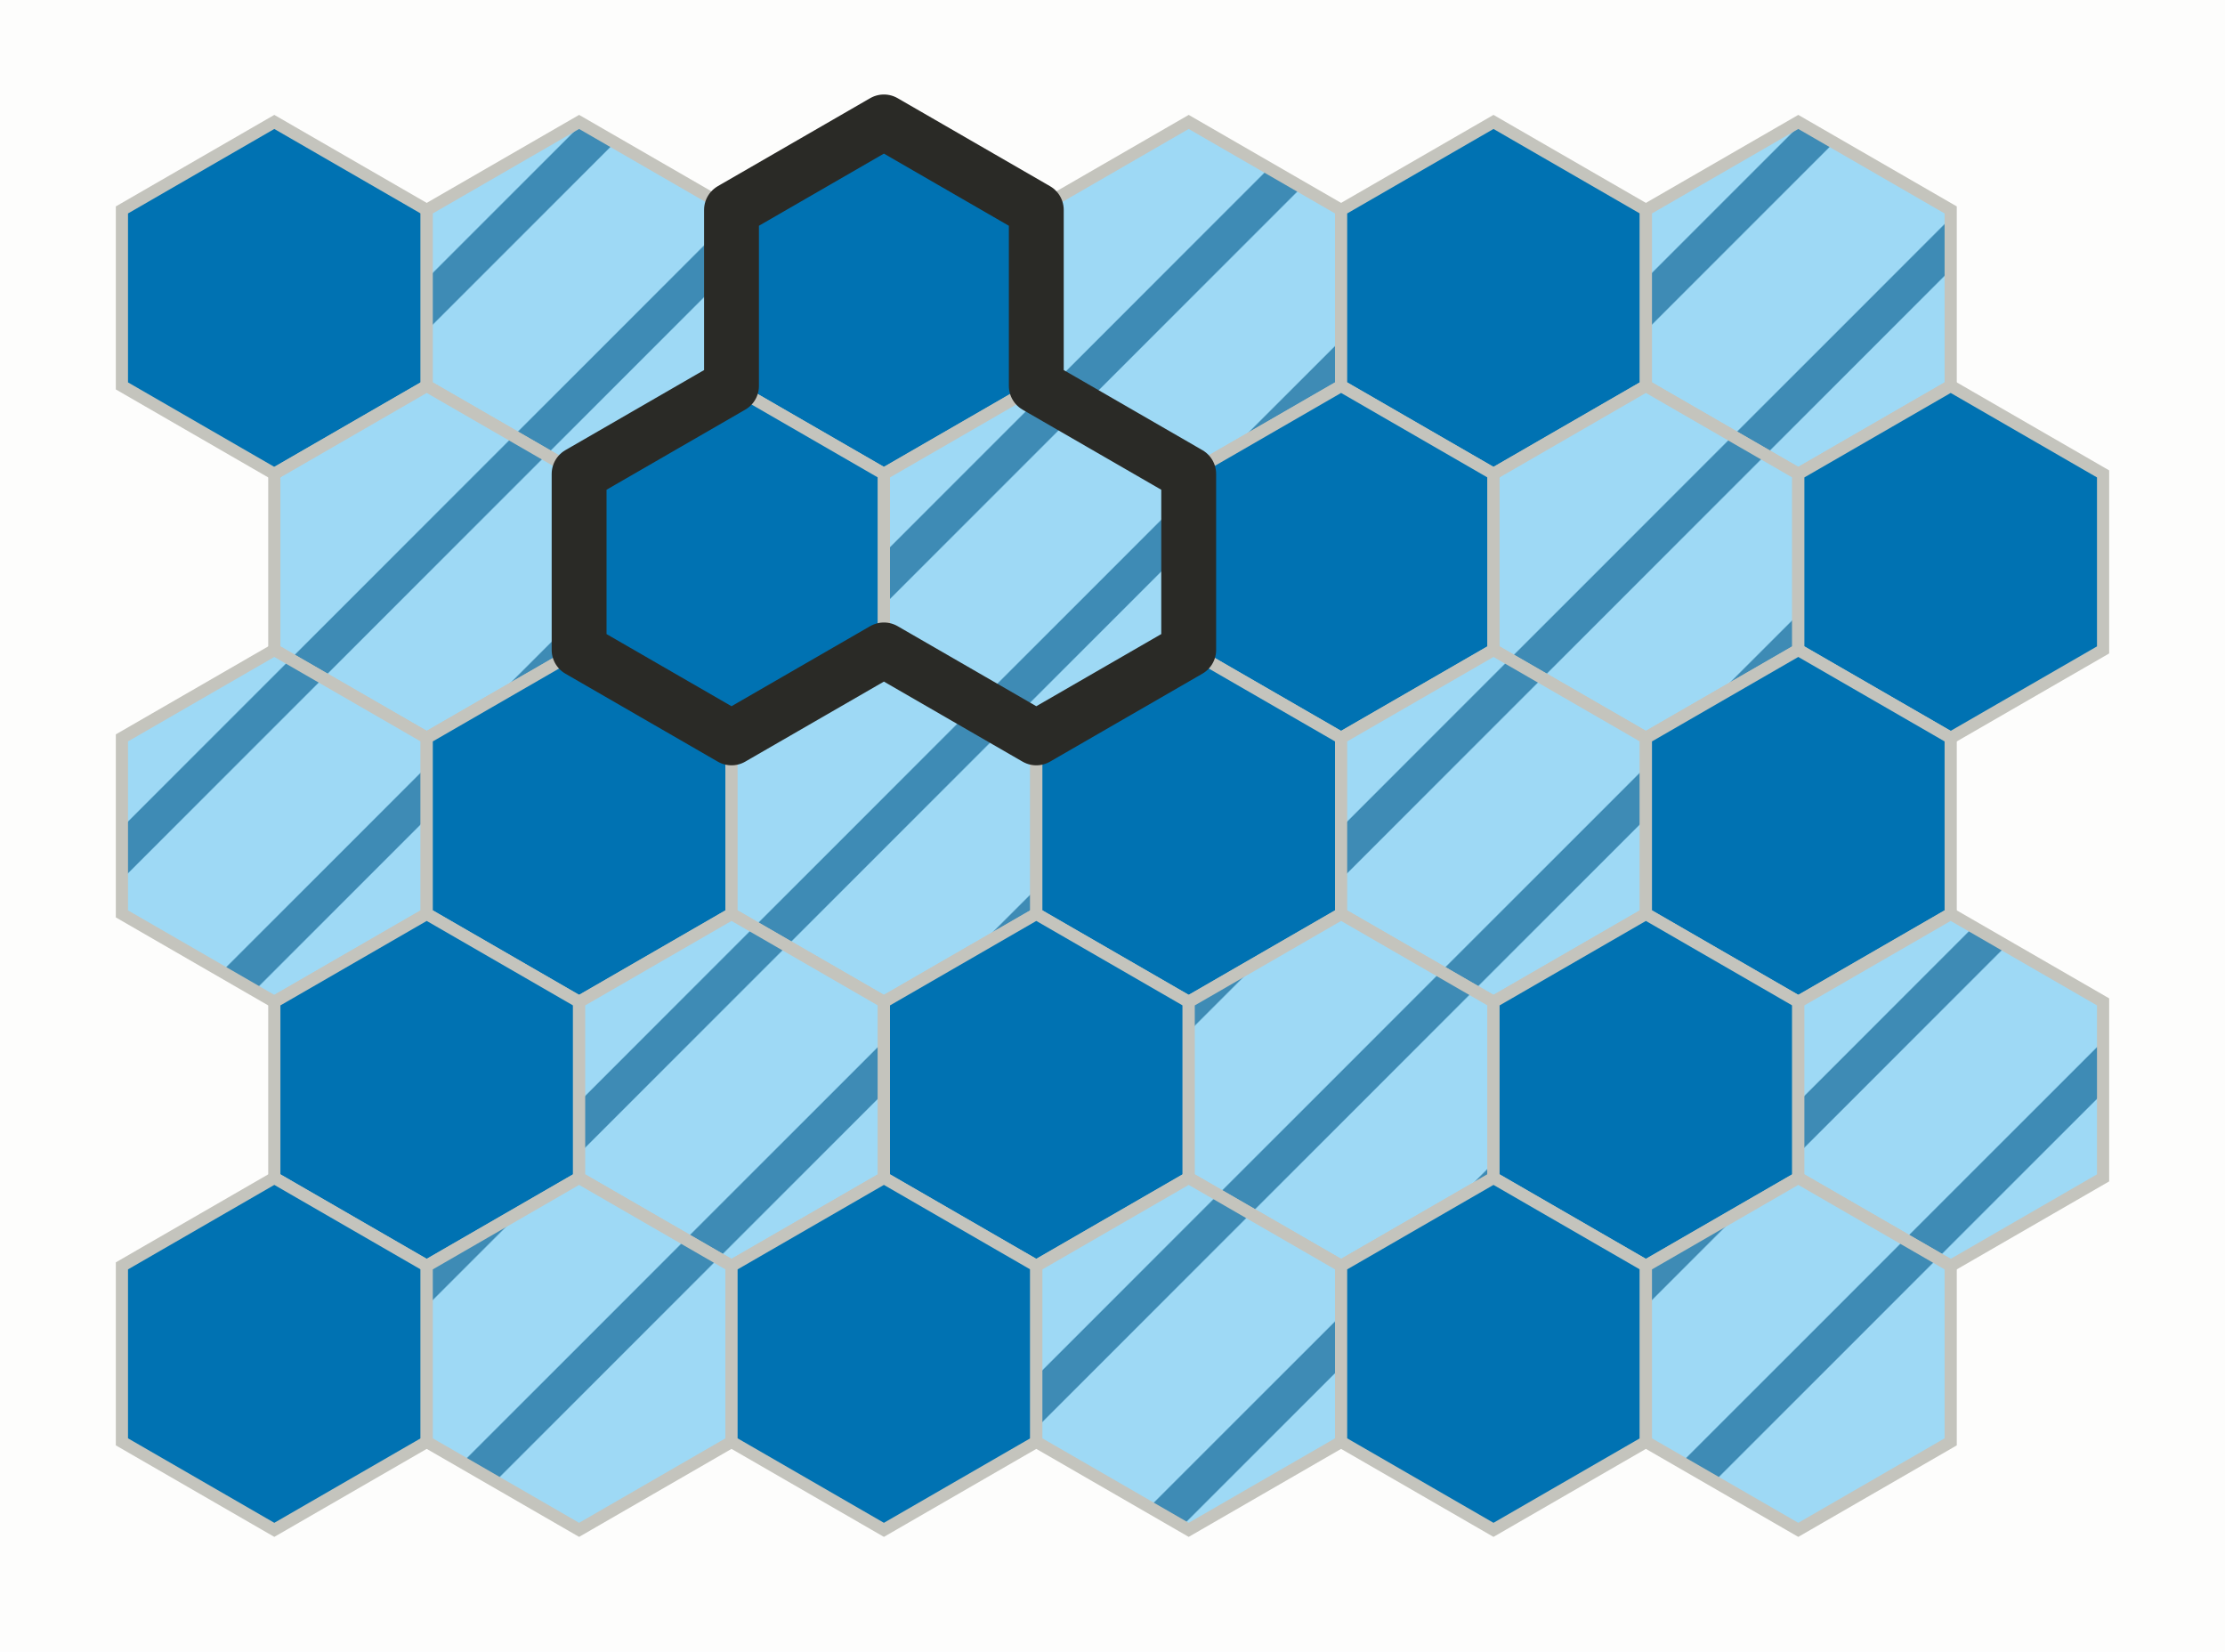
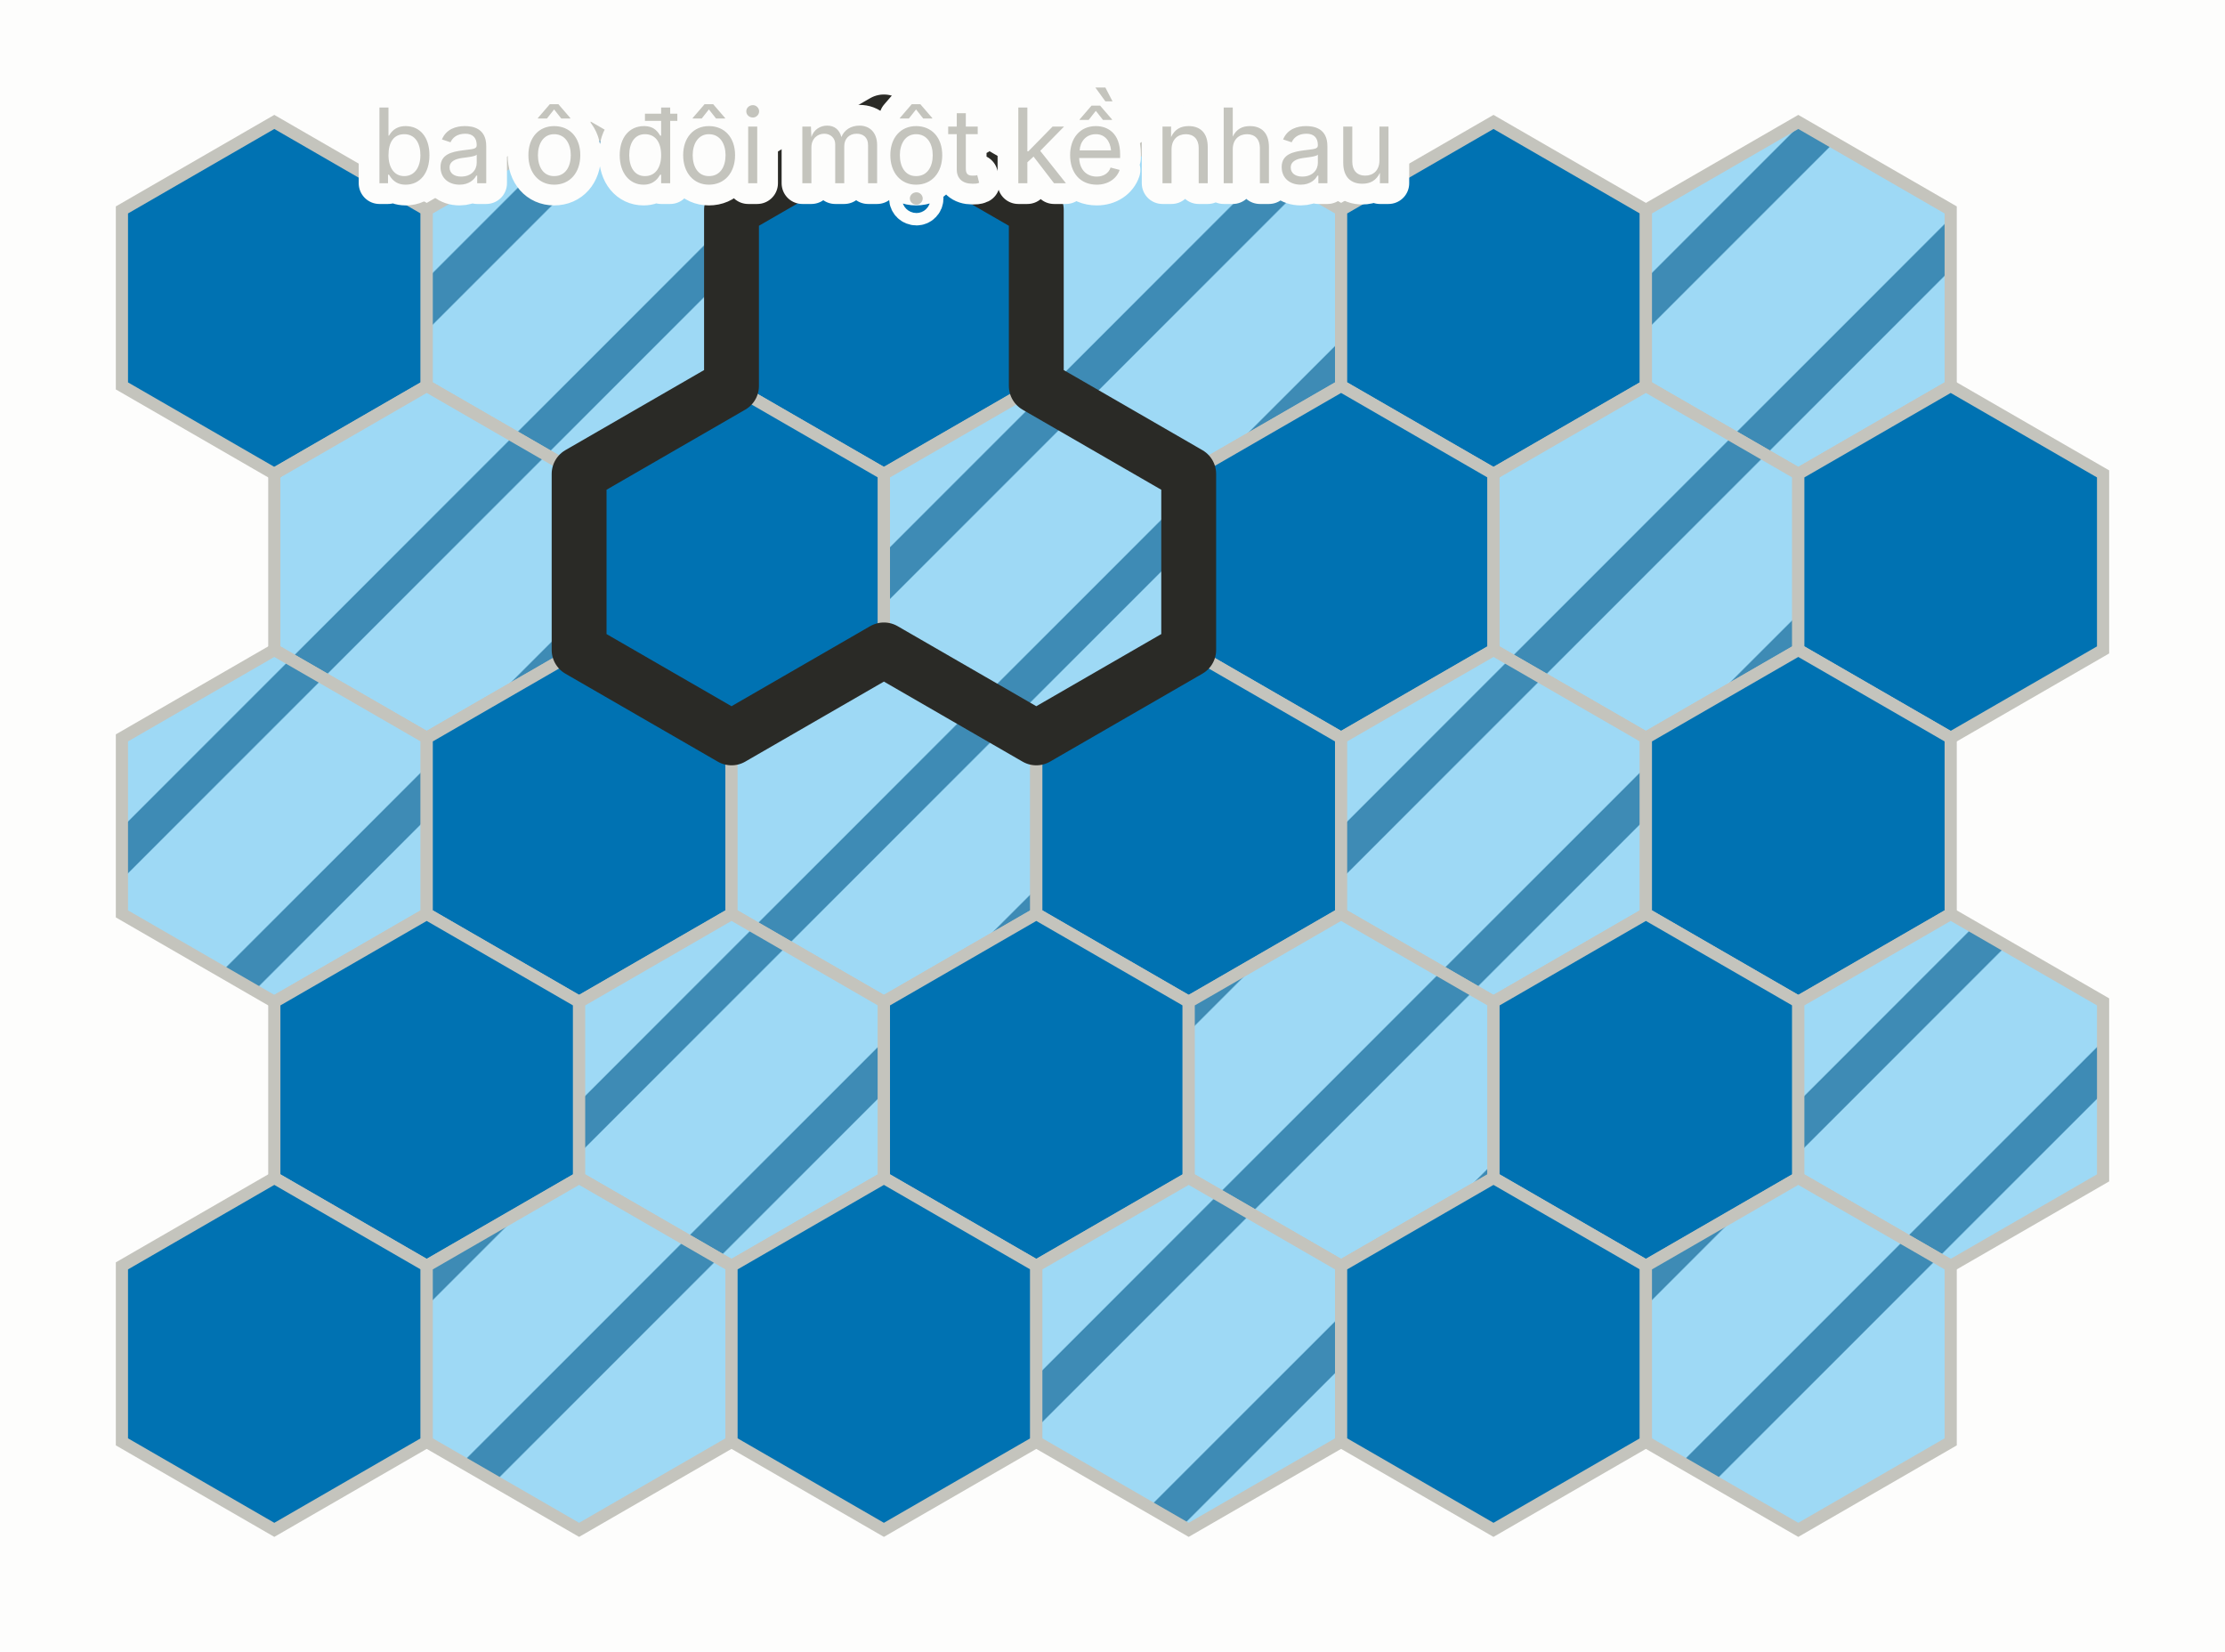
<svg xmlns="http://www.w3.org/2000/svg" viewBox="-4 -4 73 54.188">
  <rect fill="#FDFDFC" height="54.188" width="73" x="-4" y="-4" />
  <defs>
    <pattern height="8" id="cv-pat-1" patternUnits="userSpaceOnUse" width="8">
      <rect fill="#0072B2" height="8" width="8" />
    </pattern>
    <pattern height="8" id="cv-pat-2" patternUnits="userSpaceOnUse" width="8">
      <rect fill="#9ED9F5" height="8" width="8" />
      <line stroke="#3E8BB5" stroke-width="1.2" x1="0" x2="8" y1="8" y2="0" />
      <line stroke="#3E8BB5" stroke-width="1.2" x1="-1" x2="1" y1="1" y2="-1" />
      <line stroke="#3E8BB5" stroke-width="1.2" x1="7" x2="9" y1="9" y2="7" />
    </pattern>
    <pattern height="8" id="cv-pat-3" patternUnits="userSpaceOnUse" width="8">
      <rect fill="#D55E00" height="8" width="8" />
      <line stroke="#8A3D00" stroke-width="1.2" x1="0" x2="8" y1="0" y2="8" />
      <line stroke="#8A3D00" stroke-width="1.2" x1="-1" x2="1" y1="7" y2="9" />
      <line stroke="#8A3D00" stroke-width="1.2" x1="7" x2="9" y1="-1" y2="1" />
    </pattern>
    <pattern height="8" id="cv-pat-4" patternUnits="userSpaceOnUse" width="8">
      <rect fill="#009E73" height="8" width="8" />
      <circle cx="4" cy="4" fill="#006147" r="1.4" />
    </pattern>
    <pattern height="8" id="cv-pat-5" patternUnits="userSpaceOnUse" width="8">
      <rect fill="#E69F00" height="8" width="8" />
      <line stroke="#9A6B00" stroke-width="1.2" x1="0" x2="8" y1="4" y2="4" />
      <line stroke="#9A6B00" stroke-width="1.2" x1="4" x2="4" y1="0" y2="8" />
    </pattern>
    <pattern height="8" id="cv-pat-6" patternUnits="userSpaceOnUse" width="8">
      <rect fill="#CC79A7" height="8" width="8" />
      <line stroke="#8A4E70" stroke-width="1.2" x1="0" x2="8" y1="4" y2="4" />
    </pattern>
    <pattern height="8" id="cv-pat-7" patternUnits="userSpaceOnUse" width="8">
      <rect fill="#F0E442" height="8" width="8" />
      <line stroke="#9C9400" stroke-width="1.2" x1="4" x2="4" y1="0" y2="8" />
    </pattern>
    <pattern height="8" id="cv-pat-8" patternUnits="userSpaceOnUse" width="8">
      <rect fill="#3A3A3A" height="8" width="8" />
      <line stroke="#000000" stroke-width="1.2" x1="0" x2="8" y1="0" y2="8" />
      <line stroke="#000000" stroke-width="1.2" x1="0" x2="8" y1="8" y2="0" />
    </pattern>
  </defs>
  <g class="cv-cells">
    <polygon fill="url(#cv-pat-1)" points="5,0 10,2.887 10,8.66 5,11.547 0,8.66 0,2.887" stroke="#C4C4BD" stroke-width="0.4" />
    <polygon fill="url(#cv-pat-2)" points="15,0 20,2.887 20,8.66 15,11.547 10,8.66 10,2.887" stroke="#C4C4BD" stroke-width="0.4" />
    <polygon fill="url(#cv-pat-1)" points="25,0 30,2.887 30,8.66 25,11.547 20,8.66 20,2.887" stroke="#C4C4BD" stroke-width="0.4" />
    <polygon fill="url(#cv-pat-2)" points="35,0 40,2.887 40,8.66 35,11.547 30,8.66 30,2.887" stroke="#C4C4BD" stroke-width="0.4" />
    <polygon fill="url(#cv-pat-1)" points="45,0 50,2.887 50,8.66 45,11.547 40,8.66 40,2.887" stroke="#C4C4BD" stroke-width="0.4" />
    <polygon fill="url(#cv-pat-2)" points="55,0 60,2.887 60,8.66 55,11.547 50,8.66 50,2.887" stroke="#C4C4BD" stroke-width="0.4" />
    <polygon fill="url(#cv-pat-2)" points="10,8.66 15,11.547 15,17.321 10,20.207 5,17.321 5,11.547" stroke="#C4C4BD" stroke-width="0.4" />
    <polygon fill="url(#cv-pat-1)" points="20,8.66 25,11.547 25,17.321 20,20.207 15,17.321 15,11.547" stroke="#C4C4BD" stroke-width="0.4" />
    <polygon fill="url(#cv-pat-2)" points="30,8.66 35,11.547 35,17.321 30,20.207 25,17.321 25,11.547" stroke="#C4C4BD" stroke-width="0.4" />
    <polygon fill="url(#cv-pat-1)" points="40,8.66 45,11.547 45,17.321 40,20.207 35,17.321 35,11.547" stroke="#C4C4BD" stroke-width="0.4" />
    <polygon fill="url(#cv-pat-2)" points="50,8.66 55,11.547 55,17.321 50,20.207 45,17.321 45,11.547" stroke="#C4C4BD" stroke-width="0.4" />
    <polygon fill="url(#cv-pat-1)" points="60,8.66 65,11.547 65,17.321 60,20.207 55,17.321 55,11.547" stroke="#C4C4BD" stroke-width="0.4" />
    <polygon fill="url(#cv-pat-2)" points="5,17.321 10,20.207 10,25.981 5,28.868 0,25.981 0,20.207" stroke="#C4C4BD" stroke-width="0.4" />
    <polygon fill="url(#cv-pat-1)" points="15,17.321 20,20.207 20,25.981 15,28.868 10,25.981 10,20.207" stroke="#C4C4BD" stroke-width="0.4" />
    <polygon fill="url(#cv-pat-2)" points="25,17.321 30,20.207 30,25.981 25,28.868 20,25.981 20,20.207" stroke="#C4C4BD" stroke-width="0.4" />
    <polygon fill="url(#cv-pat-1)" points="35,17.321 40,20.207 40,25.981 35,28.868 30,25.981 30,20.207" stroke="#C4C4BD" stroke-width="0.4" />
    <polygon fill="url(#cv-pat-2)" points="45,17.321 50,20.207 50,25.981 45,28.868 40,25.981 40,20.207" stroke="#C4C4BD" stroke-width="0.4" />
    <polygon fill="url(#cv-pat-1)" points="55,17.321 60,20.207 60,25.981 55,28.868 50,25.981 50,20.207" stroke="#C4C4BD" stroke-width="0.4" />
    <polygon fill="url(#cv-pat-1)" points="10,25.981 15,28.868 15,34.641 10,37.528 5,34.641 5,28.868" stroke="#C4C4BD" stroke-width="0.4" />
    <polygon fill="url(#cv-pat-2)" points="20,25.981 25,28.868 25,34.641 20,37.528 15,34.641 15,28.868" stroke="#C4C4BD" stroke-width="0.4" />
    <polygon fill="url(#cv-pat-1)" points="30,25.981 35,28.868 35,34.641 30,37.528 25,34.641 25,28.868" stroke="#C4C4BD" stroke-width="0.4" />
    <polygon fill="url(#cv-pat-2)" points="40,25.981 45,28.868 45,34.641 40,37.528 35,34.641 35,28.868" stroke="#C4C4BD" stroke-width="0.4" />
    <polygon fill="url(#cv-pat-1)" points="50,25.981 55,28.868 55,34.641 50,37.528 45,34.641 45,28.868" stroke="#C4C4BD" stroke-width="0.4" />
    <polygon fill="url(#cv-pat-2)" points="60,25.981 65,28.868 65,34.641 60,37.528 55,34.641 55,28.868" stroke="#C4C4BD" stroke-width="0.4" />
    <polygon fill="url(#cv-pat-1)" points="5,34.641 10,37.528 10,43.301 5,46.188 0,43.301 0,37.528" stroke="#C4C4BD" stroke-width="0.4" />
    <polygon fill="url(#cv-pat-2)" points="15,34.641 20,37.528 20,43.301 15,46.188 10,43.301 10,37.528" stroke="#C4C4BD" stroke-width="0.4" />
    <polygon fill="url(#cv-pat-1)" points="25,34.641 30,37.528 30,43.301 25,46.188 20,43.301 20,37.528" stroke="#C4C4BD" stroke-width="0.4" />
    <polygon fill="url(#cv-pat-2)" points="35,34.641 40,37.528 40,43.301 35,46.188 30,43.301 30,37.528" stroke="#C4C4BD" stroke-width="0.4" />
    <polygon fill="url(#cv-pat-1)" points="45,34.641 50,37.528 50,43.301 45,46.188 40,43.301 40,37.528" stroke="#C4C4BD" stroke-width="0.4" />
    <polygon fill="url(#cv-pat-2)" points="55,34.641 60,37.528 60,43.301 55,46.188 50,43.301 50,37.528" stroke="#C4C4BD" stroke-width="0.4" />
  </g>
  <g class="cv-elements">
    <g>
      <path d="M25 17.321L20 20.207M20 20.207L15 17.321M15 17.321L15 11.547M15 11.547L20 8.66M30 8.66L35 11.547M35 11.547L35 17.321M35 17.321L30 20.207M30 20.207L25 17.321M25 0L30 2.887M30 2.887L30 8.66M20 8.66L20 2.887M20 2.887L25 0" fill="none" stroke="#2A2A26" stroke-linecap="round" stroke-width="1.8" />
+       <text dominant-baseline="central" fill="#C4C4BD" font-family="'Inter', 'Segoe UI', system-ui, sans-serif" font-size="3.4" paint-order="stroke" stroke="#FDFDFC" stroke-linejoin="round" stroke-width="1.36" text-anchor="middle" x="25" y="0.774">ba ô đôi một kề nhau</text>
    </g>
  </g>
</svg>
